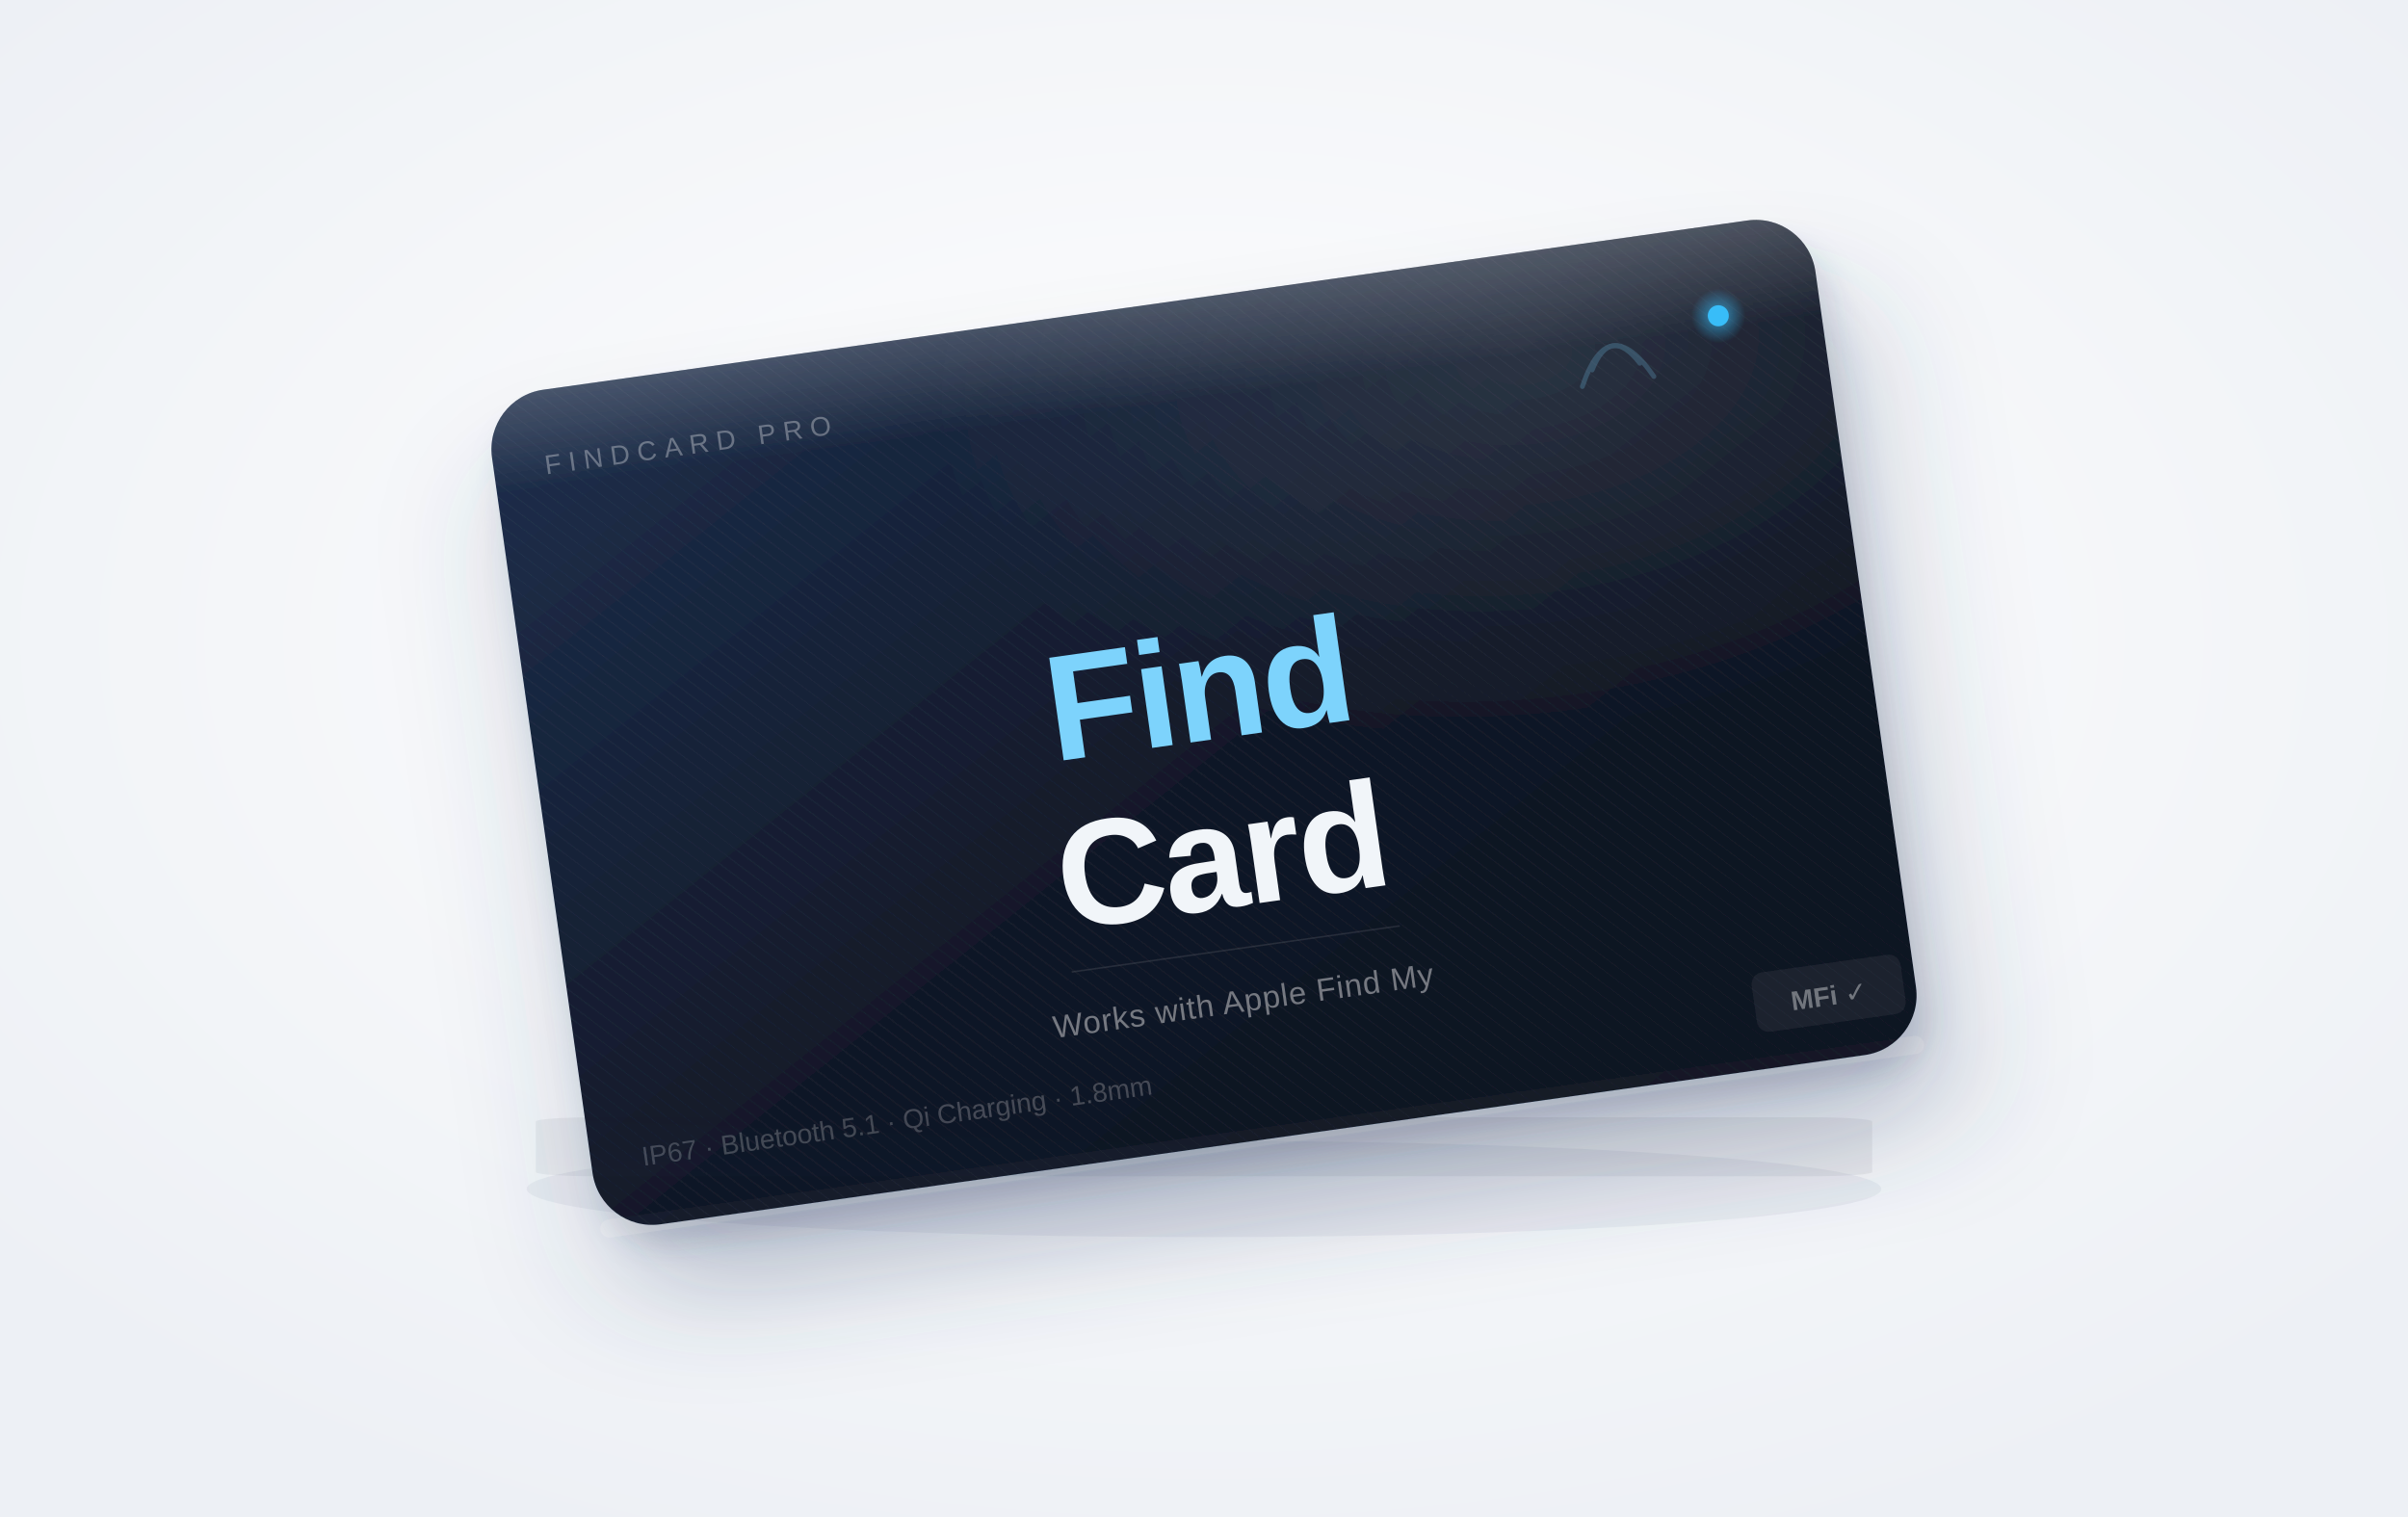
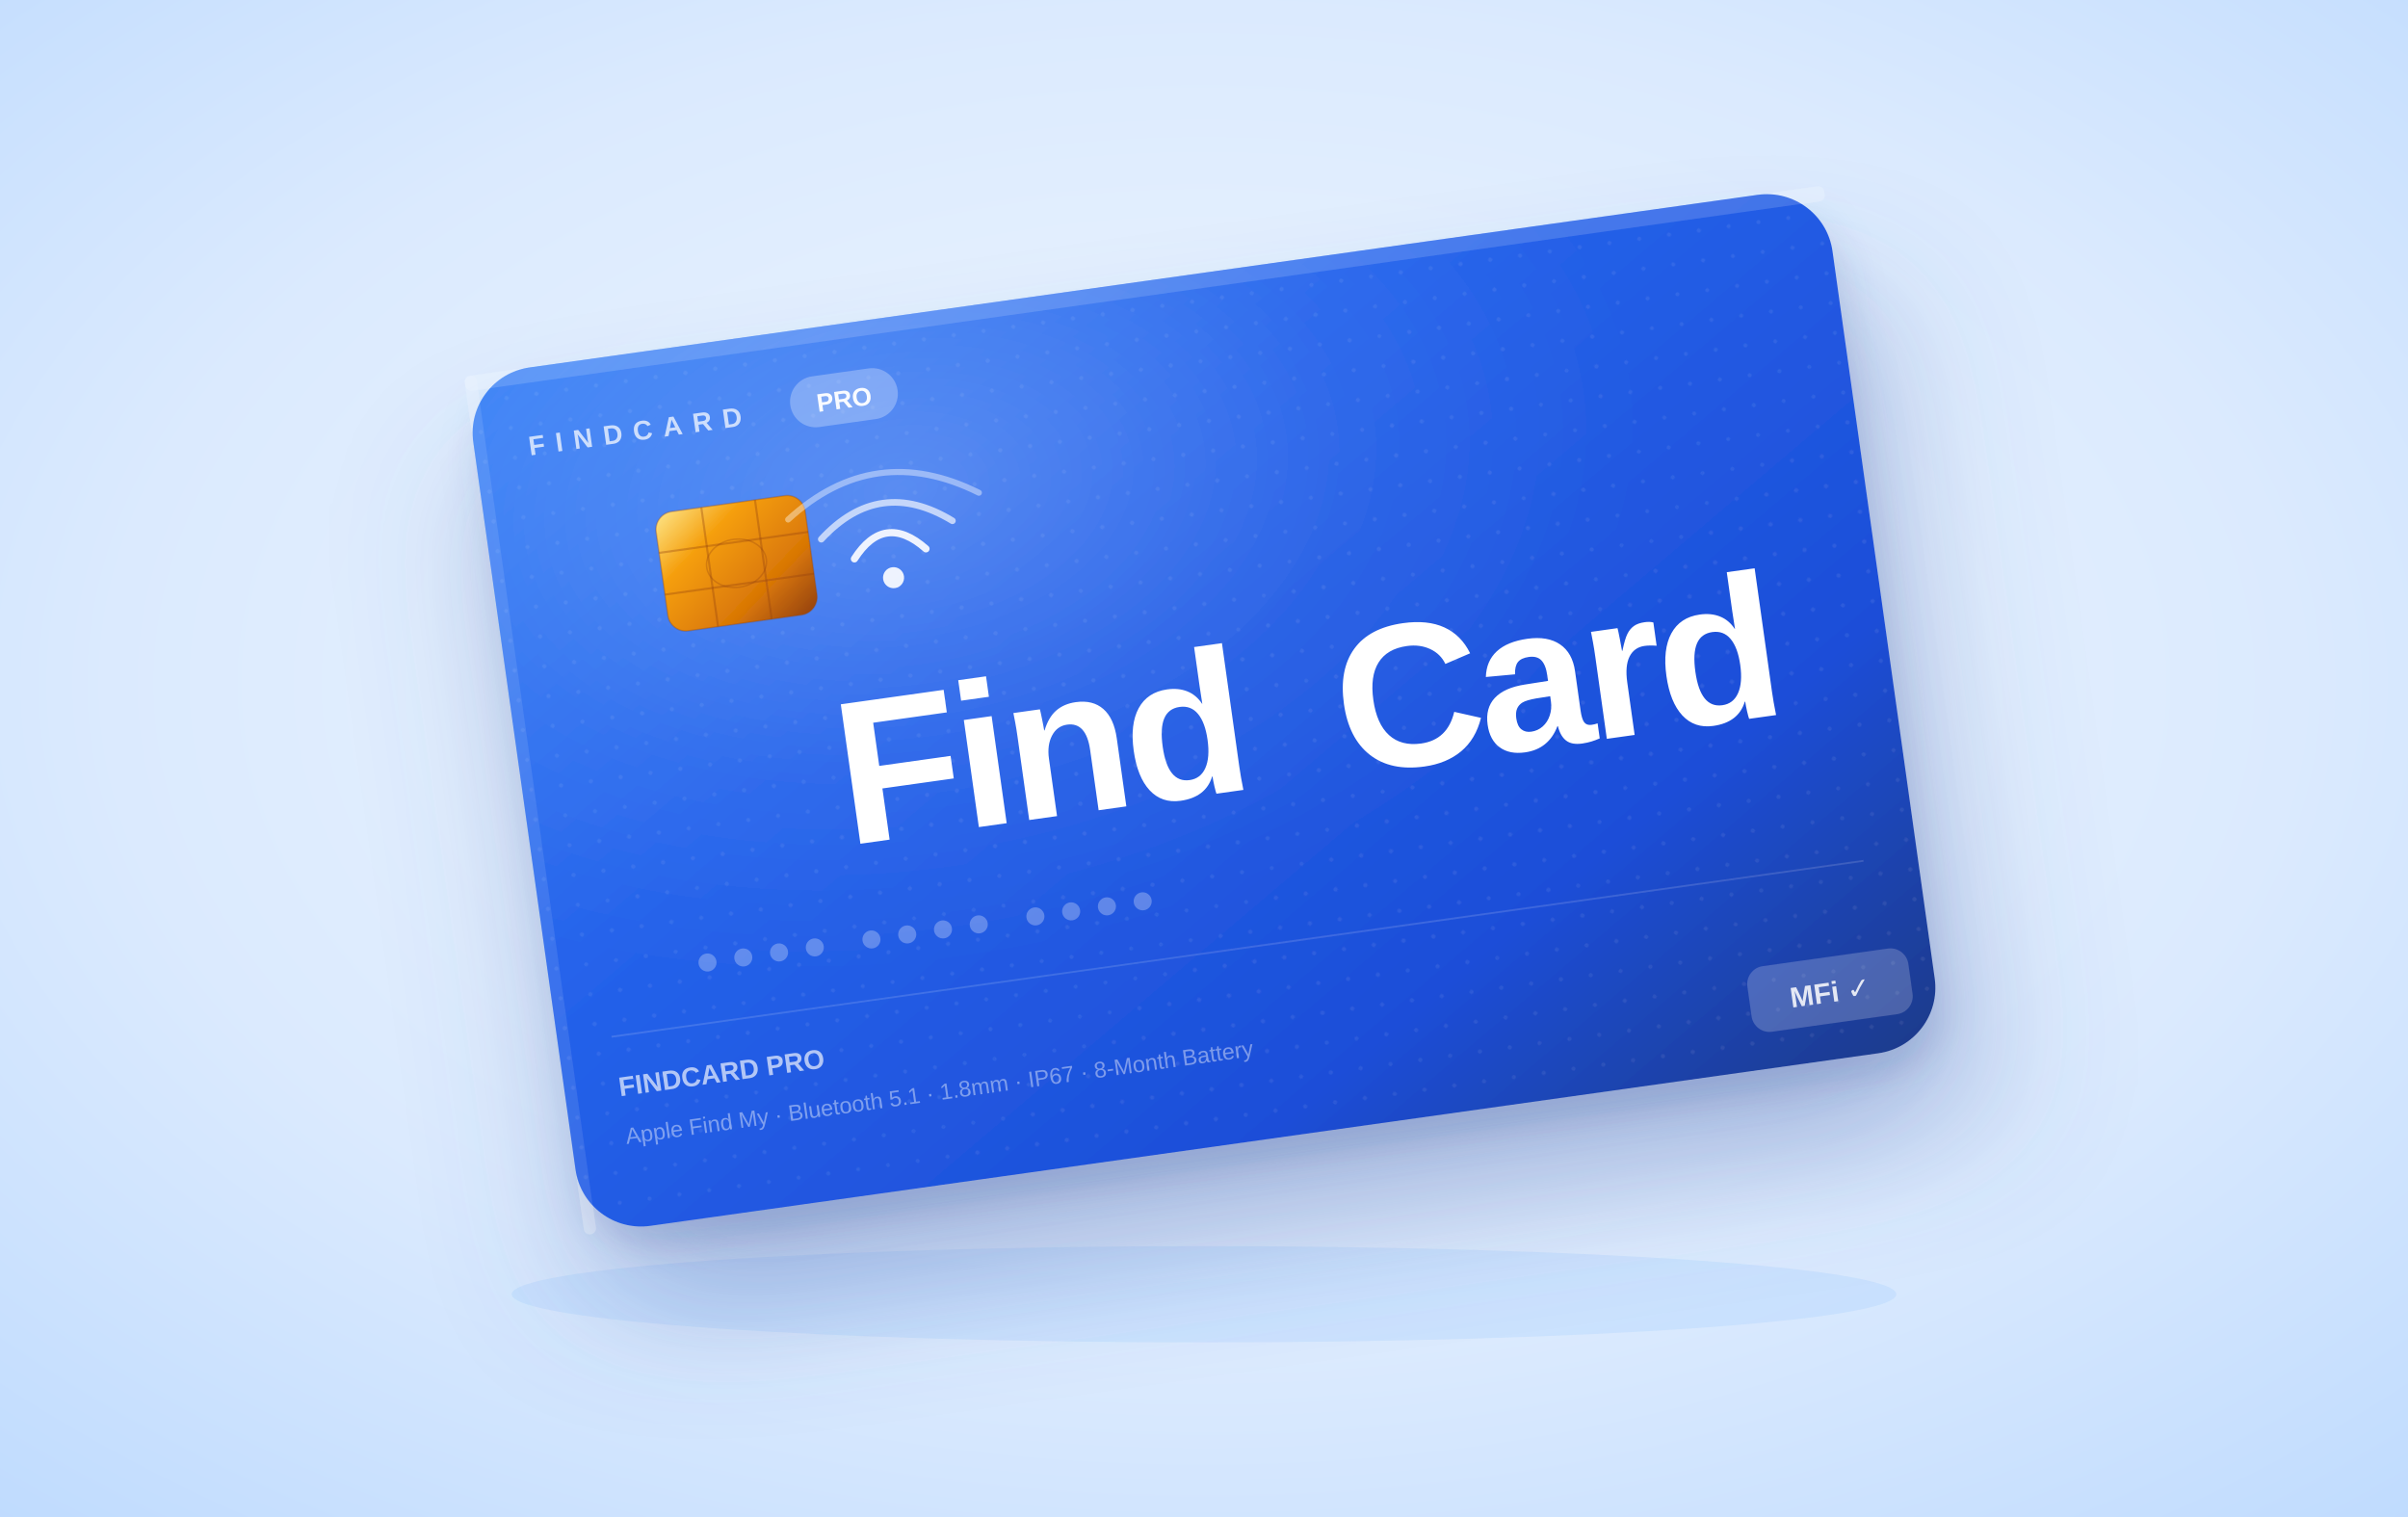
<svg xmlns="http://www.w3.org/2000/svg" viewBox="0 0 800 504" width="800" height="504">
  <defs>
-     <radialGradient id="bg" cx="50%" cy="42%" r="65%">
-       <stop offset="0%" stop-color="#FFFFFF" />
-       <stop offset="100%" stop-color="#EDF0F5" />
+     <radialGradient id="bg1" cx="50%" cy="45%" r="75%">
+       <stop offset="0%" stop-color="#F0F7FF" />
+       <stop offset="60%" stop-color="#DBEAFE" />
+       <stop offset="100%" stop-color="#BFDBFE" />
    </radialGradient>
-     <linearGradient id="card" x1="8%" y1="5%" x2="92%" y2="95%">
-       <stop offset="0%" stop-color="#1C2C48" />
-       <stop offset="55%" stop-color="#111827" />
-       <stop offset="100%" stop-color="#0C1320" />
+     <linearGradient id="card1" x1="0%" y1="0%" x2="100%" y2="100%">
+       <stop offset="0%" stop-color="#3B82F6" />
+       <stop offset="35%" stop-color="#2563EB" />
+       <stop offset="75%" stop-color="#1D4ED8" />
+       <stop offset="100%" stop-color="#1E3A8A" />
    </linearGradient>
-     <radialGradient id="shine" cx="78%" cy="12%" r="45%">
-       <stop offset="0%" stop-color="#FFFFFF" stop-opacity="0.10" />
+     <radialGradient id="cardShine1" cx="30%" cy="20%" r="55%">
+       <stop offset="0%" stop-color="#FFFFFF" stop-opacity="0.22" />
+       <stop offset="60%" stop-color="#FFFFFF" stop-opacity="0.05" />
      <stop offset="100%" stop-color="#FFFFFF" stop-opacity="0" />
    </radialGradient>
-     <linearGradient id="topGlow" x1="0%" y1="0%" x2="0%" y2="100%">
-       <stop offset="0%" stop-color="#FFFFFF" stop-opacity="0.20" />
-       <stop offset="12%" stop-color="#FFFFFF" stop-opacity="0" />
+     <linearGradient id="chip1" x1="0%" y1="0%" x2="100%" y2="100%">
+       <stop offset="0%" stop-color="#FDE68A" />
+       <stop offset="30%" stop-color="#F59E0B" />
+       <stop offset="70%" stop-color="#D97706" />
+       <stop offset="100%" stop-color="#92400E" />
    </linearGradient>
-     <radialGradient id="led" cx="50%" cy="50%" r="50%">
-       <stop offset="0%" stop-color="#38BDF8" stop-opacity="0.7" />
-       <stop offset="100%" stop-color="#38BDF8" stop-opacity="0" />
-     </radialGradient>
-     <filter id="sh" x="-22%" y="-28%" width="144%" height="180%">
-       <feGaussianBlur in="SourceAlpha" stdDeviation="20" result="b1" />
-       <feOffset in="b1" dx="7" dy="26" result="o1" />
-       <feColorMatrix type="matrix" in="o1" values="0 0 0 0 0.04 0 0 0 0 0.07 0 0 0 0 0.16 0 0 0 0.30 0" result="c1" />
-       <feGaussianBlur in="SourceAlpha" stdDeviation="5" result="b2" />
-       <feOffset in="b2" dx="3" dy="8" result="o2" />
-       <feColorMatrix type="matrix" in="o2" values="0 0 0 0 0.03 0 0 0 0 0.06 0 0 0 0 0.14 0 0 0 0.18 0" result="c2" />
+     <filter id="sh1" x="-30%" y="-35%" width="160%" height="200%">
+       <feGaussianBlur in="SourceAlpha" stdDeviation="24" result="b1" />
+       <feOffset in="b1" dx="6" dy="30" result="o1" />
+       <feColorMatrix in="o1" type="matrix" values="0 0 0 0 0.06 0 0 0 0 0.12 0 0 0 0 0.42 0 0 0 0.38 0" result="c1" />
+       <feGaussianBlur in="SourceAlpha" stdDeviation="6" result="b2" />
+       <feOffset in="b2" dx="2" dy="8" result="o2" />
+       <feColorMatrix in="o2" type="matrix" values="0 0 0 0 0.04 0 0 0 0 0.08 0 0 0 0 0.30 0 0 0 0.18 0" result="c2" />
      <feMerge>
        <feMergeNode in="c1" />
        <feMergeNode in="c2" />
        <feMergeNode in="SourceGraphic" />
      </feMerge>
    </filter>
-     <pattern id="tex" x="0" y="0" width="5" height="5" patternUnits="userSpaceOnUse">
-       <line x1="0" y1="0" x2="5" y2="5" stroke="white" stroke-width="0.25" opacity="0.04" />
+     <pattern id="dots1" x="0" y="0" width="10" height="10" patternUnits="userSpaceOnUse">
+       <circle cx="5" cy="5" r="0.7" fill="white" opacity="0.07" />
    </pattern>
  </defs>
-   <rect width="800" height="504" fill="url(#bg)" />
-   <ellipse cx="400" cy="395" rx="225" ry="16" fill="#A0AABF" opacity="0.15" />
-   <g transform="translate(400,240) rotate(-8)" filter="url(#sh)">
-     <rect x="-222" y="-140" width="444" height="280" rx="20" fill="url(#card)" />
-     <rect x="-222" y="-140" width="444" height="280" rx="20" fill="url(#tex)" />
-     <rect x="-222" y="-140" width="444" height="280" rx="20" fill="url(#topGlow)" />
-     <rect x="-222" y="-140" width="444" height="280" rx="20" fill="url(#shine)" />
-     <rect x="-222" y="136" width="444" height="6" rx="3" fill="white" opacity="0.025" />
-     <circle cx="188" cy="-110" r="9" fill="url(#led)" />
-     <circle cx="188" cy="-110" r="3.5" fill="#38BDF8" />
-     <g transform="translate(144,-110)" opacity="0.22">
-       <path d="M0,12 Q8,-2 16,12" fill="none" stroke="#7DD3FC" stroke-width="1.6" stroke-linecap="round" />
-       <path d="M-4,17 Q8,-7 20,17" fill="none" stroke="#7DD3FC" stroke-width="1.6" stroke-linecap="round" />
+   <rect width="800" height="504" fill="url(#bg1)" />
+   <ellipse cx="400" cy="430" rx="230" ry="16" fill="#93C5FD" opacity="0.22" />
+   <g transform="translate(400,236) rotate(-8)" filter="url(#sh1)">
+     <rect x="-228" y="-144" width="456" height="288" rx="22" fill="url(#card1)" />
+     <rect x="-228" y="-144" width="456" height="288" rx="22" fill="url(#dots1)" />
+     <rect x="-228" y="-144" width="456" height="288" rx="22" fill="url(#cardShine1)" />
+     <rect x="-228" y="-144" width="456" height="5" rx="2" fill="white" opacity="0.15" />
+     <rect x="-228" y="-144" width="4" height="288" rx="2" fill="white" opacity="0.10" />
+     <g transform="translate(-172,-90)">
+       <rect x="0" y="0" width="50" height="40" rx="6" fill="url(#chip1)" />
+       <rect x="0" y="0" width="50" height="40" rx="6" fill="none" stroke="#92400E" stroke-width="0.5" opacity="0.3" />
+       <line x1="0" y1="13" x2="50" y2="13" stroke="#92400E" stroke-width="0.7" opacity="0.35" />
+       <line x1="0" y1="27" x2="50" y2="27" stroke="#92400E" stroke-width="0.7" opacity="0.35" />
+       <line x1="16" y1="0" x2="16" y2="40" stroke="#92400E" stroke-width="0.7" opacity="0.35" />
+       <line x1="34" y1="0" x2="34" y2="40" stroke="#92400E" stroke-width="0.7" opacity="0.35" />
+       <ellipse cx="25" cy="20" rx="10" ry="8" fill="none" stroke="#92400E" stroke-width="0.5" opacity="0.3" />
    </g>
-     <text x="-205" y="-112" font-family="Arial,Helvetica,sans-serif" font-size="9" font-weight="500" fill="white" opacity="0.32" letter-spacing="2.5">FINDCARD PRO</text>
-     <text x="0" y="6" font-family="Arial Black,Arial,Helvetica,sans-serif" font-weight="900" font-size="50" fill="#7DD3FC" letter-spacing="-1" text-anchor="middle">Find</text>
-     <text x="0" y="62" font-family="Arial Black,Arial,Helvetica,sans-serif" font-weight="900" font-size="50" fill="#F1F5F9" letter-spacing="-1" text-anchor="middle">Card</text>
-     <line x1="-55" y1="76" x2="55" y2="76" stroke="white" stroke-width="0.5" opacity="0.10" />
-     <text x="0" y="97" font-family="Arial,Helvetica,sans-serif" font-size="10.5" fill="white" opacity="0.42" text-anchor="middle" letter-spacing="0.3">Works with Apple Find My</text>
-     <text x="-205" y="120" font-family="Arial,Helvetica,sans-serif" font-size="9" fill="white" opacity="0.22">IP67  ·  Bluetooth 5.1  ·  Qi Charging  ·  1.8mm</text>
-     <rect x="168" y="108" width="50" height="20" rx="4" fill="white" opacity="0.06" />
-     <text x="193" y="122" font-family="Arial,Helvetica,sans-serif" font-size="9" font-weight="600" fill="white" opacity="0.38" text-anchor="middle">MFi ✓</text>
-   </g>
-   <g transform="translate(400,381) scale(1,-0.07)" opacity="0.06">
-     <rect x="-222" y="-140" width="444" height="280" rx="20" fill="url(#card)" />
+     <g transform="translate(-96,-72)" opacity="0.90">
+       <circle cx="0" cy="14" r="3.5" fill="white" />
+       <path d="M-12,6 Q0,-8 12,6" fill="none" stroke="white" stroke-width="2.4" stroke-linecap="round" />
+       <path d="M-22,-2 Q0,-20 22,-2" fill="none" stroke="white" stroke-width="2.2" stroke-linecap="round" opacity="0.72" />
+       <path d="M-32,-10 Q0,-32 32,-10" fill="none" stroke="white" stroke-width="2" stroke-linecap="round" opacity="0.45" />
+     </g>
+     <text x="-210" y="-115" font-family="Arial,Helvetica,sans-serif" font-size="9" font-weight="700" fill="white" opacity="0.72" letter-spacing="3.5">FINDCARD</text>
+     <rect x="-122" y="-128" width="36" height="17" rx="8.5" fill="white" opacity="0.28" />
+     <text x="-104" y="-116" font-family="Arial,Helvetica,sans-serif" font-size="8.5" font-weight="800" fill="white" text-anchor="middle" opacity="0.95">PRO</text>
+     <text x="-55" y="28" font-family="Arial Black,Arial,Helvetica,sans-serif" font-weight="900" font-size="68" fill="white" letter-spacing="-2" text-anchor="middle">Find</text>
+     <text x="118" y="28" font-family="Arial Black,Arial,Helvetica,sans-serif" font-weight="900" font-size="68" fill="white" letter-spacing="-2" text-anchor="middle">Card</text>
+     <circle cx="-175" cy="60" r="3" fill="white" opacity="0.28" />
+     <circle cx="-163" cy="60" r="3" fill="white" opacity="0.28" />
+     <circle cx="-151" cy="60" r="3" fill="white" opacity="0.28" />
+     <circle cx="-139" cy="60" r="3" fill="white" opacity="0.28" />
+     <circle cx="-120" cy="60" r="3" fill="white" opacity="0.28" />
+     <circle cx="-108" cy="60" r="3" fill="white" opacity="0.28" />
+     <circle cx="-96" cy="60" r="3" fill="white" opacity="0.28" />
+     <circle cx="-84" cy="60" r="3" fill="white" opacity="0.28" />
+     <circle cx="-65" cy="60" r="3" fill="white" opacity="0.28" />
+     <circle cx="-53" cy="60" r="3" fill="white" opacity="0.28" />
+     <circle cx="-41" cy="60" r="3" fill="white" opacity="0.28" />
+     <circle cx="-29" cy="60" r="3" fill="white" opacity="0.28" />
+     <line x1="-210" y1="80" x2="210" y2="80" stroke="white" stroke-width="0.6" opacity="0.14" />
+     <text x="-210" y="100" font-family="Arial,Helvetica,sans-serif" font-size="9" font-weight="700" fill="white" opacity="0.65">FINDCARD PRO</text>
+     <text x="-210" y="116" font-family="Arial,Helvetica,sans-serif" font-size="7.5" fill="white" opacity="0.42">Apple Find My · Bluetooth 5.1 · 1.8mm · IP67 · 8-Month Battery</text>
+     <rect x="166" y="110" width="54" height="22" rx="6" fill="white" opacity="0.20" />
+     <text x="193" y="125" font-family="Arial,Helvetica,sans-serif" font-size="9.5" font-weight="700" fill="white" opacity="0.85" text-anchor="middle">MFi ✓</text>
  </g>
</svg>
